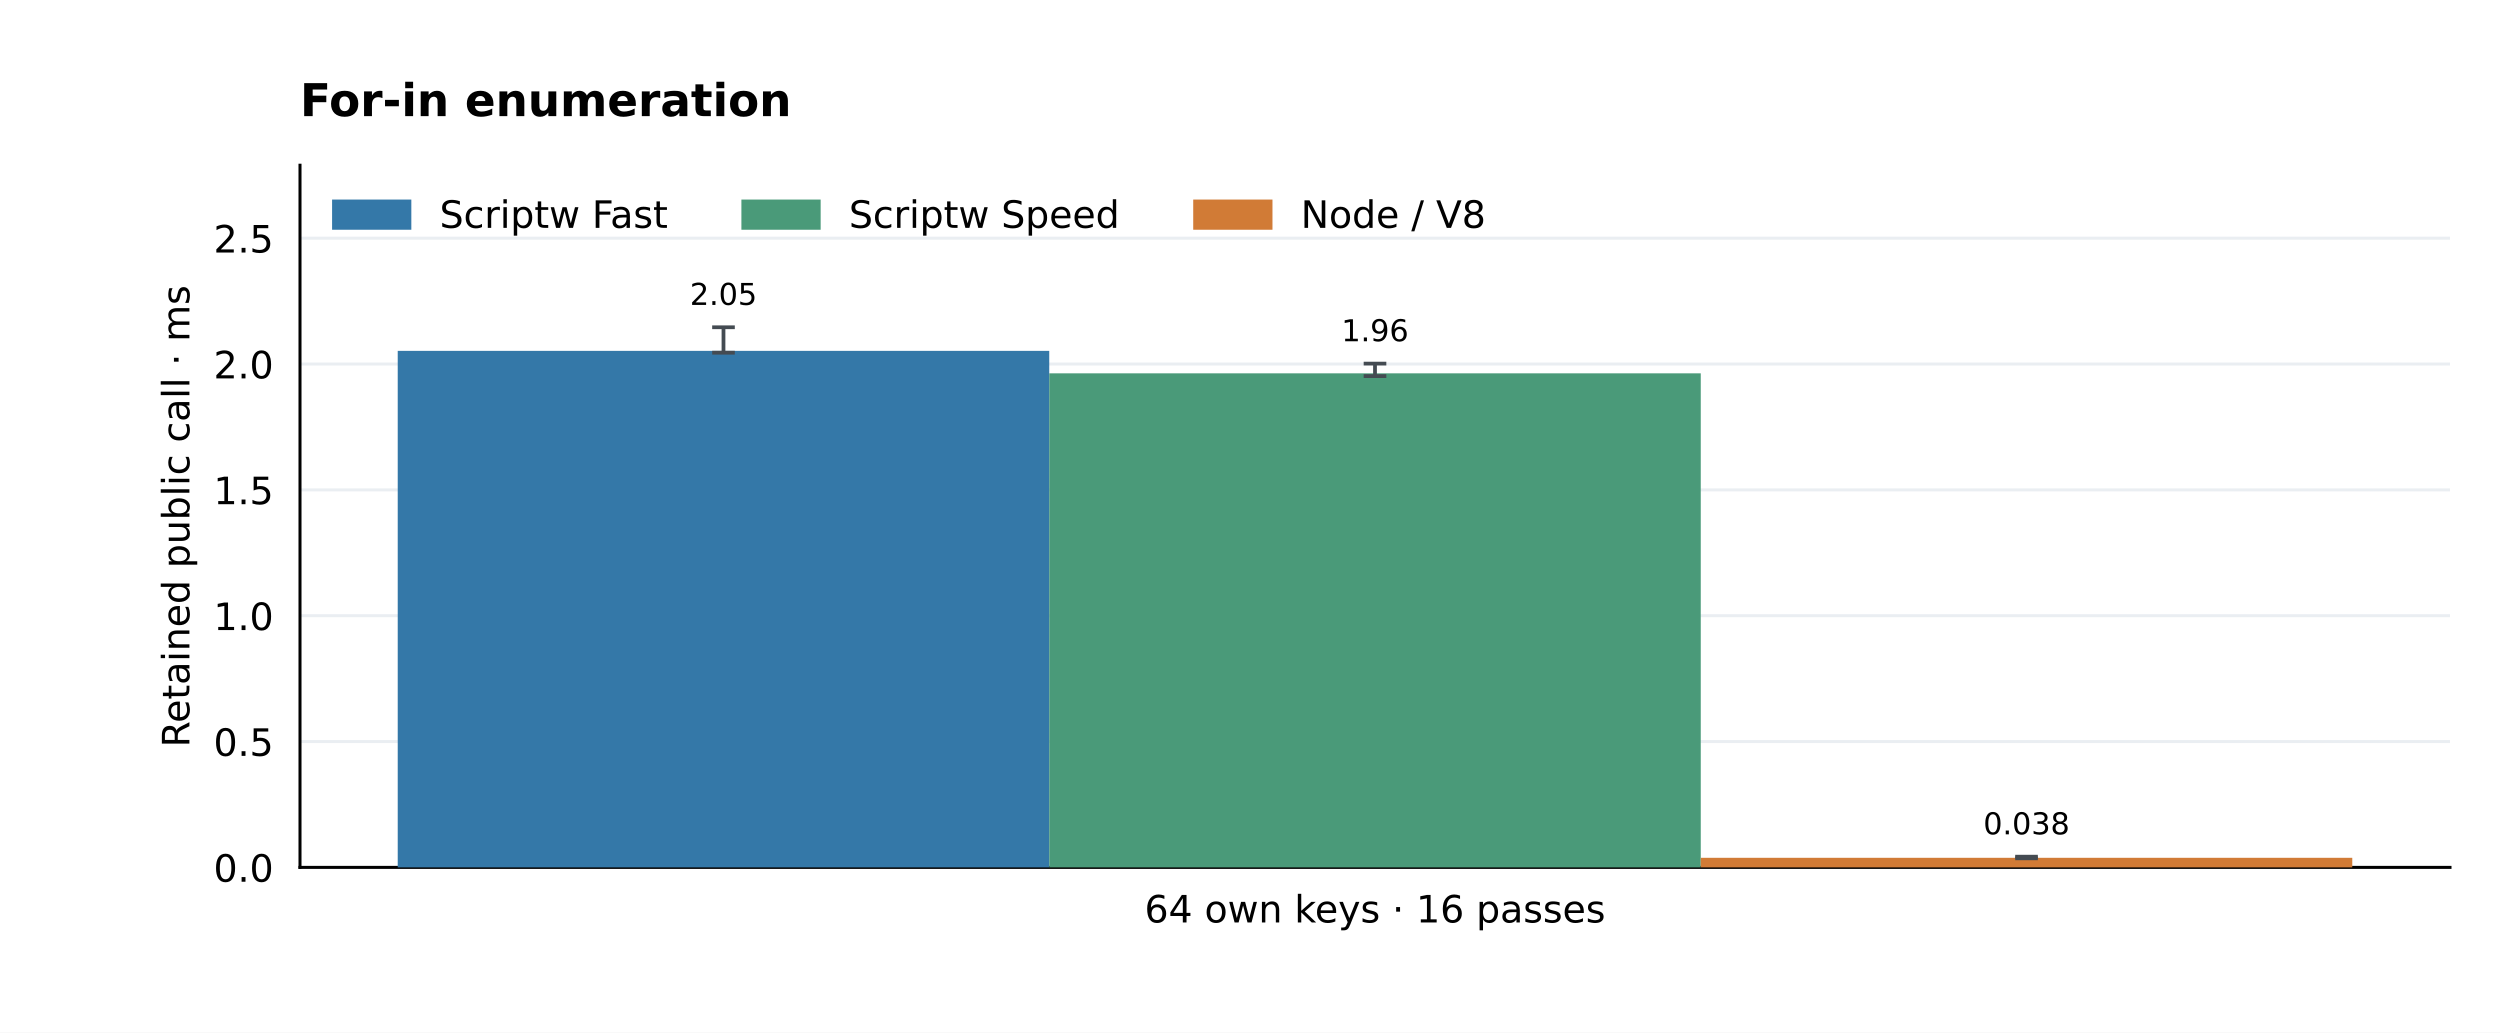
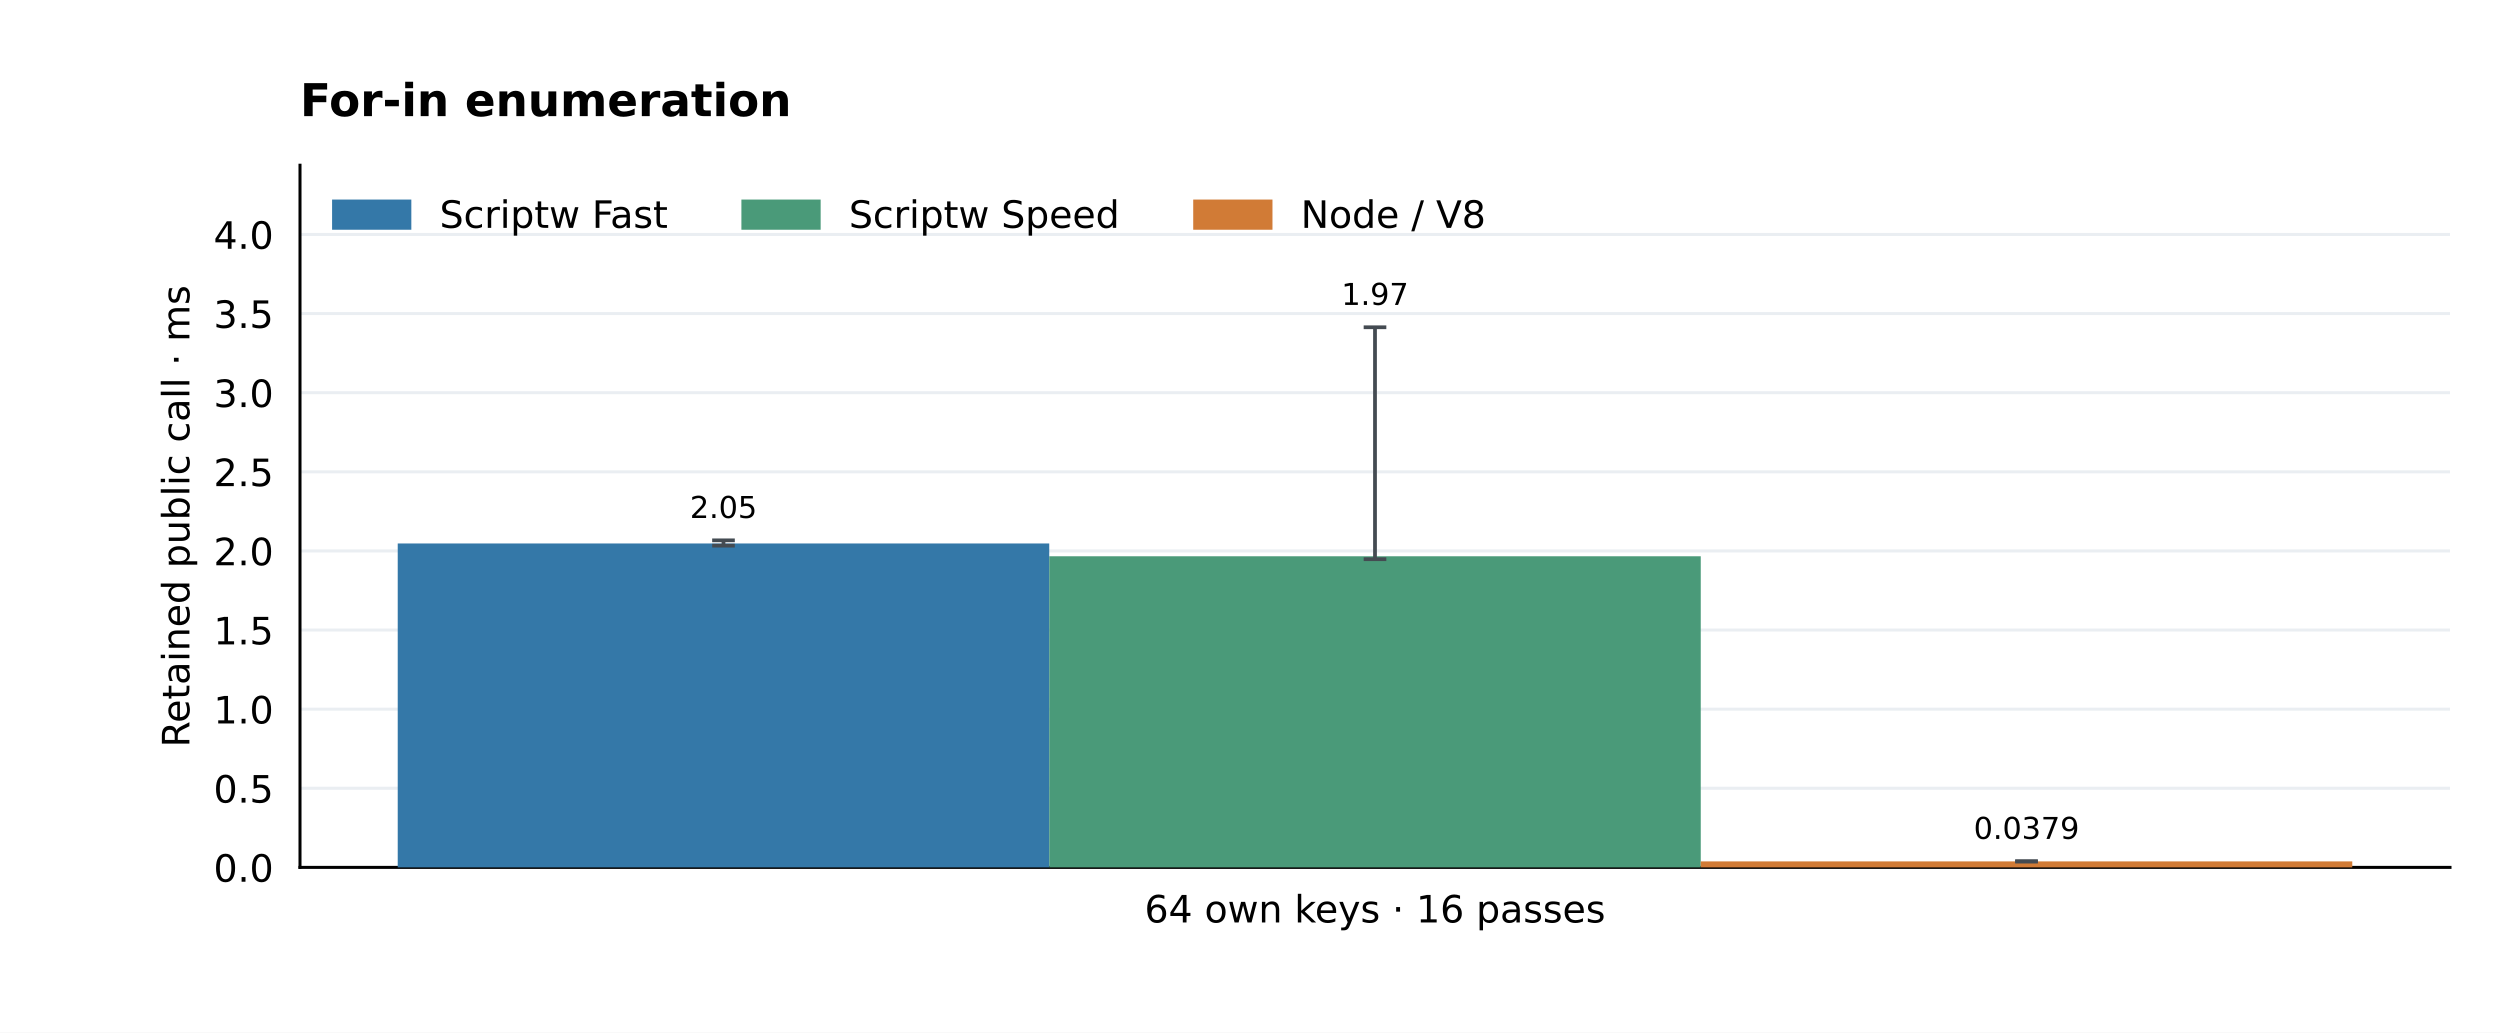
<svg xmlns="http://www.w3.org/2000/svg" xmlns:xlink="http://www.w3.org/1999/xlink" width="662.4pt" height="273.6pt" viewBox="0 0 662.4 273.6" version="1.1">
  <defs>
    <style type="text/css">*{stroke-linejoin: round; stroke-linecap: butt}</style>
  </defs>
  <g id="figure_1">
    <g id="patch_1">
      <path d="M 0 273.6 L 662.4 273.6 L 662.4 0 L 0 0 z " style="fill: #ffffff" />
    </g>
    <g id="axes_1">
      <g id="patch_2">
        <path d="M 79.488 229.824 L 649.152 229.824 L 649.152 43.776 L 79.488 43.776 z " style="fill: #ffffff" />
      </g>
      <g id="matplotlib.axis_1">
        <g id="xtick_1">
          <g id="line2d_1" />
          <g id="text_1">
            <text style="font-size: 10px; font-family: 'DejaVu Sans'; text-anchor: middle" x="364.32" y="244.422" transform="rotate(-0 364.32 244.4224)">64 own keys · 16 passes</text>
          </g>
        </g>
      </g>
      <g id="matplotlib.axis_2">
        <g id="ytick_1">
          <g id="line2d_2">
            <path d="M 79.488 229.824 L 649.152 229.824 " clip-path="url(#p608468b766)" style="fill: none; stroke: #eaeef2; stroke-width: 0.8; stroke-linecap: square" />
          </g>
          <g id="line2d_3" />
          <g id="text_2">
            <text style="font-size: 10px; font-family: 'DejaVu Sans'; text-anchor: end" x="72.488" y="233.623" transform="rotate(-0 72.488 233.6228)">0.0</text>
          </g>
        </g>
        <g id="ytick_2">
          <g id="line2d_4">
-             <path d="M 79.488 196.482 L 649.152 196.482 " clip-path="url(#p608468b766)" style="fill: none; stroke: #eaeef2; stroke-width: 0.8; stroke-linecap: square" />
+             <path d="M 79.488 208.861 L 649.152 208.861 " clip-path="url(#p608468b766)" style="fill: none; stroke: #eaeef2; stroke-width: 0.8; stroke-linecap: square" />
          </g>
          <g id="line2d_5" />
          <g id="text_3">
-             <text style="font-size: 10px; font-family: 'DejaVu Sans'; text-anchor: end" x="72.488" y="200.28" transform="rotate(-0 72.488 200.2805)">0.5</text>
+             <text style="font-size: 10px; font-family: 'DejaVu Sans'; text-anchor: end" x="72.488" y="212.66" transform="rotate(-0 72.488 212.6602)">0.5</text>
          </g>
        </g>
        <g id="ytick_3">
          <g id="line2d_6">
-             <path d="M 79.488 163.139 L 649.152 163.139 " clip-path="url(#p608468b766)" style="fill: none; stroke: #eaeef2; stroke-width: 0.8; stroke-linecap: square" />
+             <path d="M 79.488 187.899 L 649.152 187.899 " clip-path="url(#p608468b766)" style="fill: none; stroke: #eaeef2; stroke-width: 0.8; stroke-linecap: square" />
          </g>
          <g id="line2d_7" />
          <g id="text_4">
-             <text style="font-size: 10px; font-family: 'DejaVu Sans'; text-anchor: end" x="72.488" y="166.938" transform="rotate(-0 72.488 166.9381)">1.0</text>
+             <text style="font-size: 10px; font-family: 'DejaVu Sans'; text-anchor: end" x="72.488" y="191.698" transform="rotate(-0 72.488 191.6976)">1.0</text>
          </g>
        </g>
        <g id="ytick_4">
          <g id="line2d_8">
-             <path d="M 79.488 129.797 L 649.152 129.797 " clip-path="url(#p608468b766)" style="fill: none; stroke: #eaeef2; stroke-width: 0.8; stroke-linecap: square" />
+             <path d="M 79.488 166.936 L 649.152 166.936 " clip-path="url(#p608468b766)" style="fill: none; stroke: #eaeef2; stroke-width: 0.8; stroke-linecap: square" />
          </g>
          <g id="line2d_9" />
          <g id="text_5">
-             <text style="font-size: 10px; font-family: 'DejaVu Sans'; text-anchor: end" x="72.488" y="133.596" transform="rotate(-0 72.488 133.5958)">1.5</text>
+             <text style="font-size: 10px; font-family: 'DejaVu Sans'; text-anchor: end" x="72.488" y="170.735" transform="rotate(-0 72.488 170.735)">1.5</text>
          </g>
        </g>
        <g id="ytick_5">
          <g id="line2d_10">
-             <path d="M 79.488 96.455 L 649.152 96.455 " clip-path="url(#p608468b766)" style="fill: none; stroke: #eaeef2; stroke-width: 0.8; stroke-linecap: square" />
+             <path d="M 79.488 145.974 L 649.152 145.974 " clip-path="url(#p608468b766)" style="fill: none; stroke: #eaeef2; stroke-width: 0.8; stroke-linecap: square" />
          </g>
          <g id="line2d_11" />
          <g id="text_6">
-             <text style="font-size: 10px; font-family: 'DejaVu Sans'; text-anchor: end" x="72.488" y="100.253" transform="rotate(-0 72.488 100.2534)">2.0</text>
+             <text style="font-size: 10px; font-family: 'DejaVu Sans'; text-anchor: end" x="72.488" y="149.772" transform="rotate(-0 72.488 149.7724)">2.0</text>
          </g>
        </g>
        <g id="ytick_6">
          <g id="line2d_12">
-             <path d="M 79.488 63.112 L 649.152 63.112 " clip-path="url(#p608468b766)" style="fill: none; stroke: #eaeef2; stroke-width: 0.8; stroke-linecap: square" />
+             <path d="M 79.488 125.011 L 649.152 125.011 " clip-path="url(#p608468b766)" style="fill: none; stroke: #eaeef2; stroke-width: 0.8; stroke-linecap: square" />
          </g>
          <g id="line2d_13" />
          <g id="text_7">
-             <text style="font-size: 10px; font-family: 'DejaVu Sans'; text-anchor: end" x="72.488" y="66.911" transform="rotate(-0 72.488 66.91106)">2.5</text>
-           </g>
-         </g>
-         <g id="text_8">
+             <text style="font-size: 10px; font-family: 'DejaVu Sans'; text-anchor: end" x="72.488" y="128.81" transform="rotate(-0 72.488 128.8098)">2.5</text>
+           </g>
+         </g>
+         <g id="ytick_7">
+           <g id="line2d_14">
+             <path d="M 79.488 104.048 L 649.152 104.048 " clip-path="url(#p608468b766)" style="fill: none; stroke: #eaeef2; stroke-width: 0.8; stroke-linecap: square" />
+           </g>
+           <g id="line2d_15" />
+           <g id="text_8">
+             <text style="font-size: 10px; font-family: 'DejaVu Sans'; text-anchor: end" x="72.488" y="107.847" transform="rotate(-0 72.488 107.8472)">3.0</text>
+           </g>
+         </g>
+         <g id="ytick_8">
+           <g id="line2d_16">
+             <path d="M 79.488 83.086 L 649.152 83.086 " clip-path="url(#p608468b766)" style="fill: none; stroke: #eaeef2; stroke-width: 0.8; stroke-linecap: square" />
+           </g>
+           <g id="line2d_17" />
+           <g id="text_9">
+             <text style="font-size: 10px; font-family: 'DejaVu Sans'; text-anchor: end" x="72.488" y="86.885" transform="rotate(-0 72.488 86.88463)">3.5</text>
+           </g>
+         </g>
+         <g id="ytick_9">
+           <g id="line2d_18">
+             <path d="M 79.488 62.123 L 649.152 62.123 " clip-path="url(#p608468b766)" style="fill: none; stroke: #eaeef2; stroke-width: 0.8; stroke-linecap: square" />
+           </g>
+           <g id="line2d_19" />
+           <g id="text_10">
+             <text style="font-size: 10px; font-family: 'DejaVu Sans'; text-anchor: end" x="72.488" y="65.922" transform="rotate(-0 72.488 65.92203)">4.0</text>
+           </g>
+         </g>
+         <g id="text_11">
          <text style="font-size: 10px; font-family: 'DejaVu Sans'; text-anchor: middle" x="50.183" y="136.8" transform="rotate(-90 50.18253 136.8)">Retained public call · ms</text>
        </g>
      </g>
      <g id="patch_3">
        <path d="M 79.488 229.824 L 79.488 43.776 " style="fill: none; stroke: #000000; stroke-width: 0.8; stroke-linejoin: miter; stroke-linecap: square" />
      </g>
      <g id="patch_4">
        <path d="M 79.488 229.824 L 649.152 229.824 " style="fill: none; stroke: #000000; stroke-width: 0.8; stroke-linejoin: miter; stroke-linecap: square" />
      </g>
      <g id="patch_5">
-         <path d="M 105.382 229.824 L 278.007 229.824 L 278.007 92.958 L 105.382 92.958 z " clip-path="url(#p608468b766)" style="fill: #3478a8" />
-       </g>
-       <g id="text_9">
-         <text style="font-size: 8px; font-family: 'DejaVu Sans'; text-anchor: middle" x="191.695" y="80.788" transform="rotate(-0 191.6945 80.78828)">2.05</text>
+         <path d="M 105.382 229.824 L 278.007 229.824 L 278.007 144.004 L 105.382 144.004 z " clip-path="url(#p608468b766)" style="fill: #3478a8" />
+       </g>
+       <g id="text_12">
+         <text style="font-size: 8px; font-family: 'DejaVu Sans'; text-anchor: middle" x="191.695" y="137.246" transform="rotate(-0 191.6945 137.2465)">2.05</text>
      </g>
      <g id="patch_6">
-         <path d="M 278.007 229.824 L 450.633 229.824 L 450.633 98.912 L 278.007 98.912 z " clip-path="url(#p608468b766)" style="fill: #4a9a79" />
-       </g>
-       <g id="text_10">
-         <text style="font-size: 8px; font-family: 'DejaVu Sans'; text-anchor: middle" x="364.32" y="90.417" transform="rotate(-0 364.32 90.41708)">1.96</text>
+         <path d="M 278.007 229.824 L 450.633 229.824 L 450.633 147.394 L 278.007 147.394 z " clip-path="url(#p608468b766)" style="fill: #4a9a79" />
+       </g>
+       <g id="text_13">
+         <text style="font-size: 8px; font-family: 'DejaVu Sans'; text-anchor: middle" x="364.32" y="80.788" transform="rotate(-0 364.32 80.78828)">1.97</text>
      </g>
      <g id="patch_7">
-         <path d="M 450.633 229.824 L 623.258 229.824 L 623.258 227.291 L 450.633 227.291 z " clip-path="url(#p608468b766)" style="fill: #d17b36" />
-       </g>
-       <g id="text_11">
-         <text style="font-size: 8px; font-family: 'DejaVu Sans'; text-anchor: middle" x="536.945" y="221.065" transform="rotate(-0 536.9455 221.0653)">0.038</text>
-       </g>
-       <g id="text_12">
+         <path d="M 450.633 229.824 L 623.258 229.824 L 623.258 228.233 L 450.633 228.233 z " clip-path="url(#p608468b766)" style="fill: #d17b36" />
+       </g>
+       <g id="text_14">
+         <text style="font-size: 8px; font-family: 'DejaVu Sans'; text-anchor: middle" x="536.945" y="222.279" transform="rotate(-0 536.9455 222.2786)">0.0379</text>
+       </g>
+       <g id="text_15">
        <text style="font-weight: 700; font-size: 12px; font-family: 'DejaVu Sans'; text-anchor: start" x="79.488" y="30.776" transform="rotate(-0 79.488 30.776)">For-in enumeration</text>
      </g>
      <g id="LineCollection_1">
-         <path d="M 191.695 93.449 L 191.695 86.71 " clip-path="url(#p608468b766)" style="fill: none; stroke: #444b52" />
-       </g>
-       <g id="line2d_14">
+         <path d="M 191.695 144.577 L 191.695 143.168 " clip-path="url(#p608468b766)" style="fill: none; stroke: #444b52" />
+       </g>
+       <g id="line2d_20">
        <defs>
          <path id="mab82f154cf" d="M 3 0 L -3 -0 " style="stroke: #444b52" />
        </defs>
        <g clip-path="url(#p608468b766)">
-           <use xlink:href="#mab82f154cf" x="191.695" y="93.449" style="fill: #1f77b4; stroke: #444b52" />
-         </g>
-       </g>
-       <g id="line2d_15">
-         <g clip-path="url(#p608468b766)">
-           <use xlink:href="#mab82f154cf" x="191.695" y="86.71" style="fill: #1f77b4; stroke: #444b52" />
+           <use xlink:href="#mab82f154cf" x="191.695" y="144.577" style="fill: #1f77b4; stroke: #444b52" />
+         </g>
+       </g>
+       <g id="line2d_21">
+         <g clip-path="url(#p608468b766)">
+           <use xlink:href="#mab82f154cf" x="191.695" y="143.168" style="fill: #1f77b4; stroke: #444b52" />
        </g>
      </g>
      <g id="LineCollection_2">
-         <path d="M 364.32 99.648 L 364.32 96.339 " clip-path="url(#p608468b766)" style="fill: none; stroke: #444b52" />
-       </g>
-       <g id="line2d_16">
-         <g clip-path="url(#p608468b766)">
-           <use xlink:href="#mab82f154cf" x="364.32" y="99.648" style="fill: #1f77b4; stroke: #444b52" />
-         </g>
-       </g>
-       <g id="line2d_17">
-         <g clip-path="url(#p608468b766)">
-           <use xlink:href="#mab82f154cf" x="364.32" y="96.339" style="fill: #1f77b4; stroke: #444b52" />
+         <path d="M 364.32 148.162 L 364.32 86.71 " clip-path="url(#p608468b766)" style="fill: none; stroke: #444b52" />
+       </g>
+       <g id="line2d_22">
+         <g clip-path="url(#p608468b766)">
+           <use xlink:href="#mab82f154cf" x="364.32" y="148.162" style="fill: #1f77b4; stroke: #444b52" />
+         </g>
+       </g>
+       <g id="line2d_23">
+         <g clip-path="url(#p608468b766)">
+           <use xlink:href="#mab82f154cf" x="364.32" y="86.71" style="fill: #1f77b4; stroke: #444b52" />
        </g>
      </g>
      <g id="LineCollection_3">
-         <path d="M 536.945 227.423 L 536.945 226.987 " clip-path="url(#p608468b766)" style="fill: none; stroke: #444b52" />
-       </g>
-       <g id="line2d_18">
-         <g clip-path="url(#p608468b766)">
-           <use xlink:href="#mab82f154cf" x="536.945" y="227.423" style="fill: #1f77b4; stroke: #444b52" />
-         </g>
-       </g>
-       <g id="line2d_19">
-         <g clip-path="url(#p608468b766)">
-           <use xlink:href="#mab82f154cf" x="536.945" y="226.987" style="fill: #1f77b4; stroke: #444b52" />
+         <path d="M 536.945 228.262 L 536.945 228.2 " clip-path="url(#p608468b766)" style="fill: none; stroke: #444b52" />
+       </g>
+       <g id="line2d_24">
+         <g clip-path="url(#p608468b766)">
+           <use xlink:href="#mab82f154cf" x="536.945" y="228.262" style="fill: #1f77b4; stroke: #444b52" />
+         </g>
+       </g>
+       <g id="line2d_25">
+         <g clip-path="url(#p608468b766)">
+           <use xlink:href="#mab82f154cf" x="536.945" y="228.2" style="fill: #1f77b4; stroke: #444b52" />
        </g>
      </g>
      <g id="legend_1">
        <g id="patch_8">
          <path d="M 88.488 60.374 L 108.488 60.374 L 108.488 53.374 L 88.488 53.374 z " style="fill: #3478a8; stroke: #3478a8; stroke-linejoin: miter" />
        </g>
-         <g id="text_13">
+         <g id="text_16">
          <text style="font-size: 10px; font-family: 'DejaVu Sans'; text-anchor: start" x="116.488" y="60.374" transform="rotate(-0 116.488 60.37444)">Scriptw Fast</text>
        </g>
        <g id="patch_9">
          <path d="M 196.941 60.374 L 216.941 60.374 L 216.941 53.374 L 196.941 53.374 z " style="fill: #4a9a79; stroke: #4a9a79; stroke-linejoin: miter" />
        </g>
-         <g id="text_14">
+         <g id="text_17">
          <text style="font-size: 10px; font-family: 'DejaVu Sans'; text-anchor: start" x="224.941" y="60.374" transform="rotate(-0 224.9411 60.37444)">Scriptw Speed</text>
        </g>
        <g id="patch_10">
          <path d="M 316.654 60.374 L 336.654 60.374 L 336.654 53.374 L 316.654 53.374 z " style="fill: #d17b36; stroke: #d17b36; stroke-linejoin: miter" />
        </g>
-         <g id="text_15">
+         <g id="text_18">
          <text style="font-size: 10px; font-family: 'DejaVu Sans'; text-anchor: start" x="344.654" y="60.374" transform="rotate(-0 344.6536 60.37444)">Node / V8</text>
        </g>
      </g>
    </g>
  </g>
  <defs>
    <clipPath id="p608468b766">
      <rect x="79.488" y="43.776" width="569.664" height="186.048" />
    </clipPath>
  </defs>
</svg>
